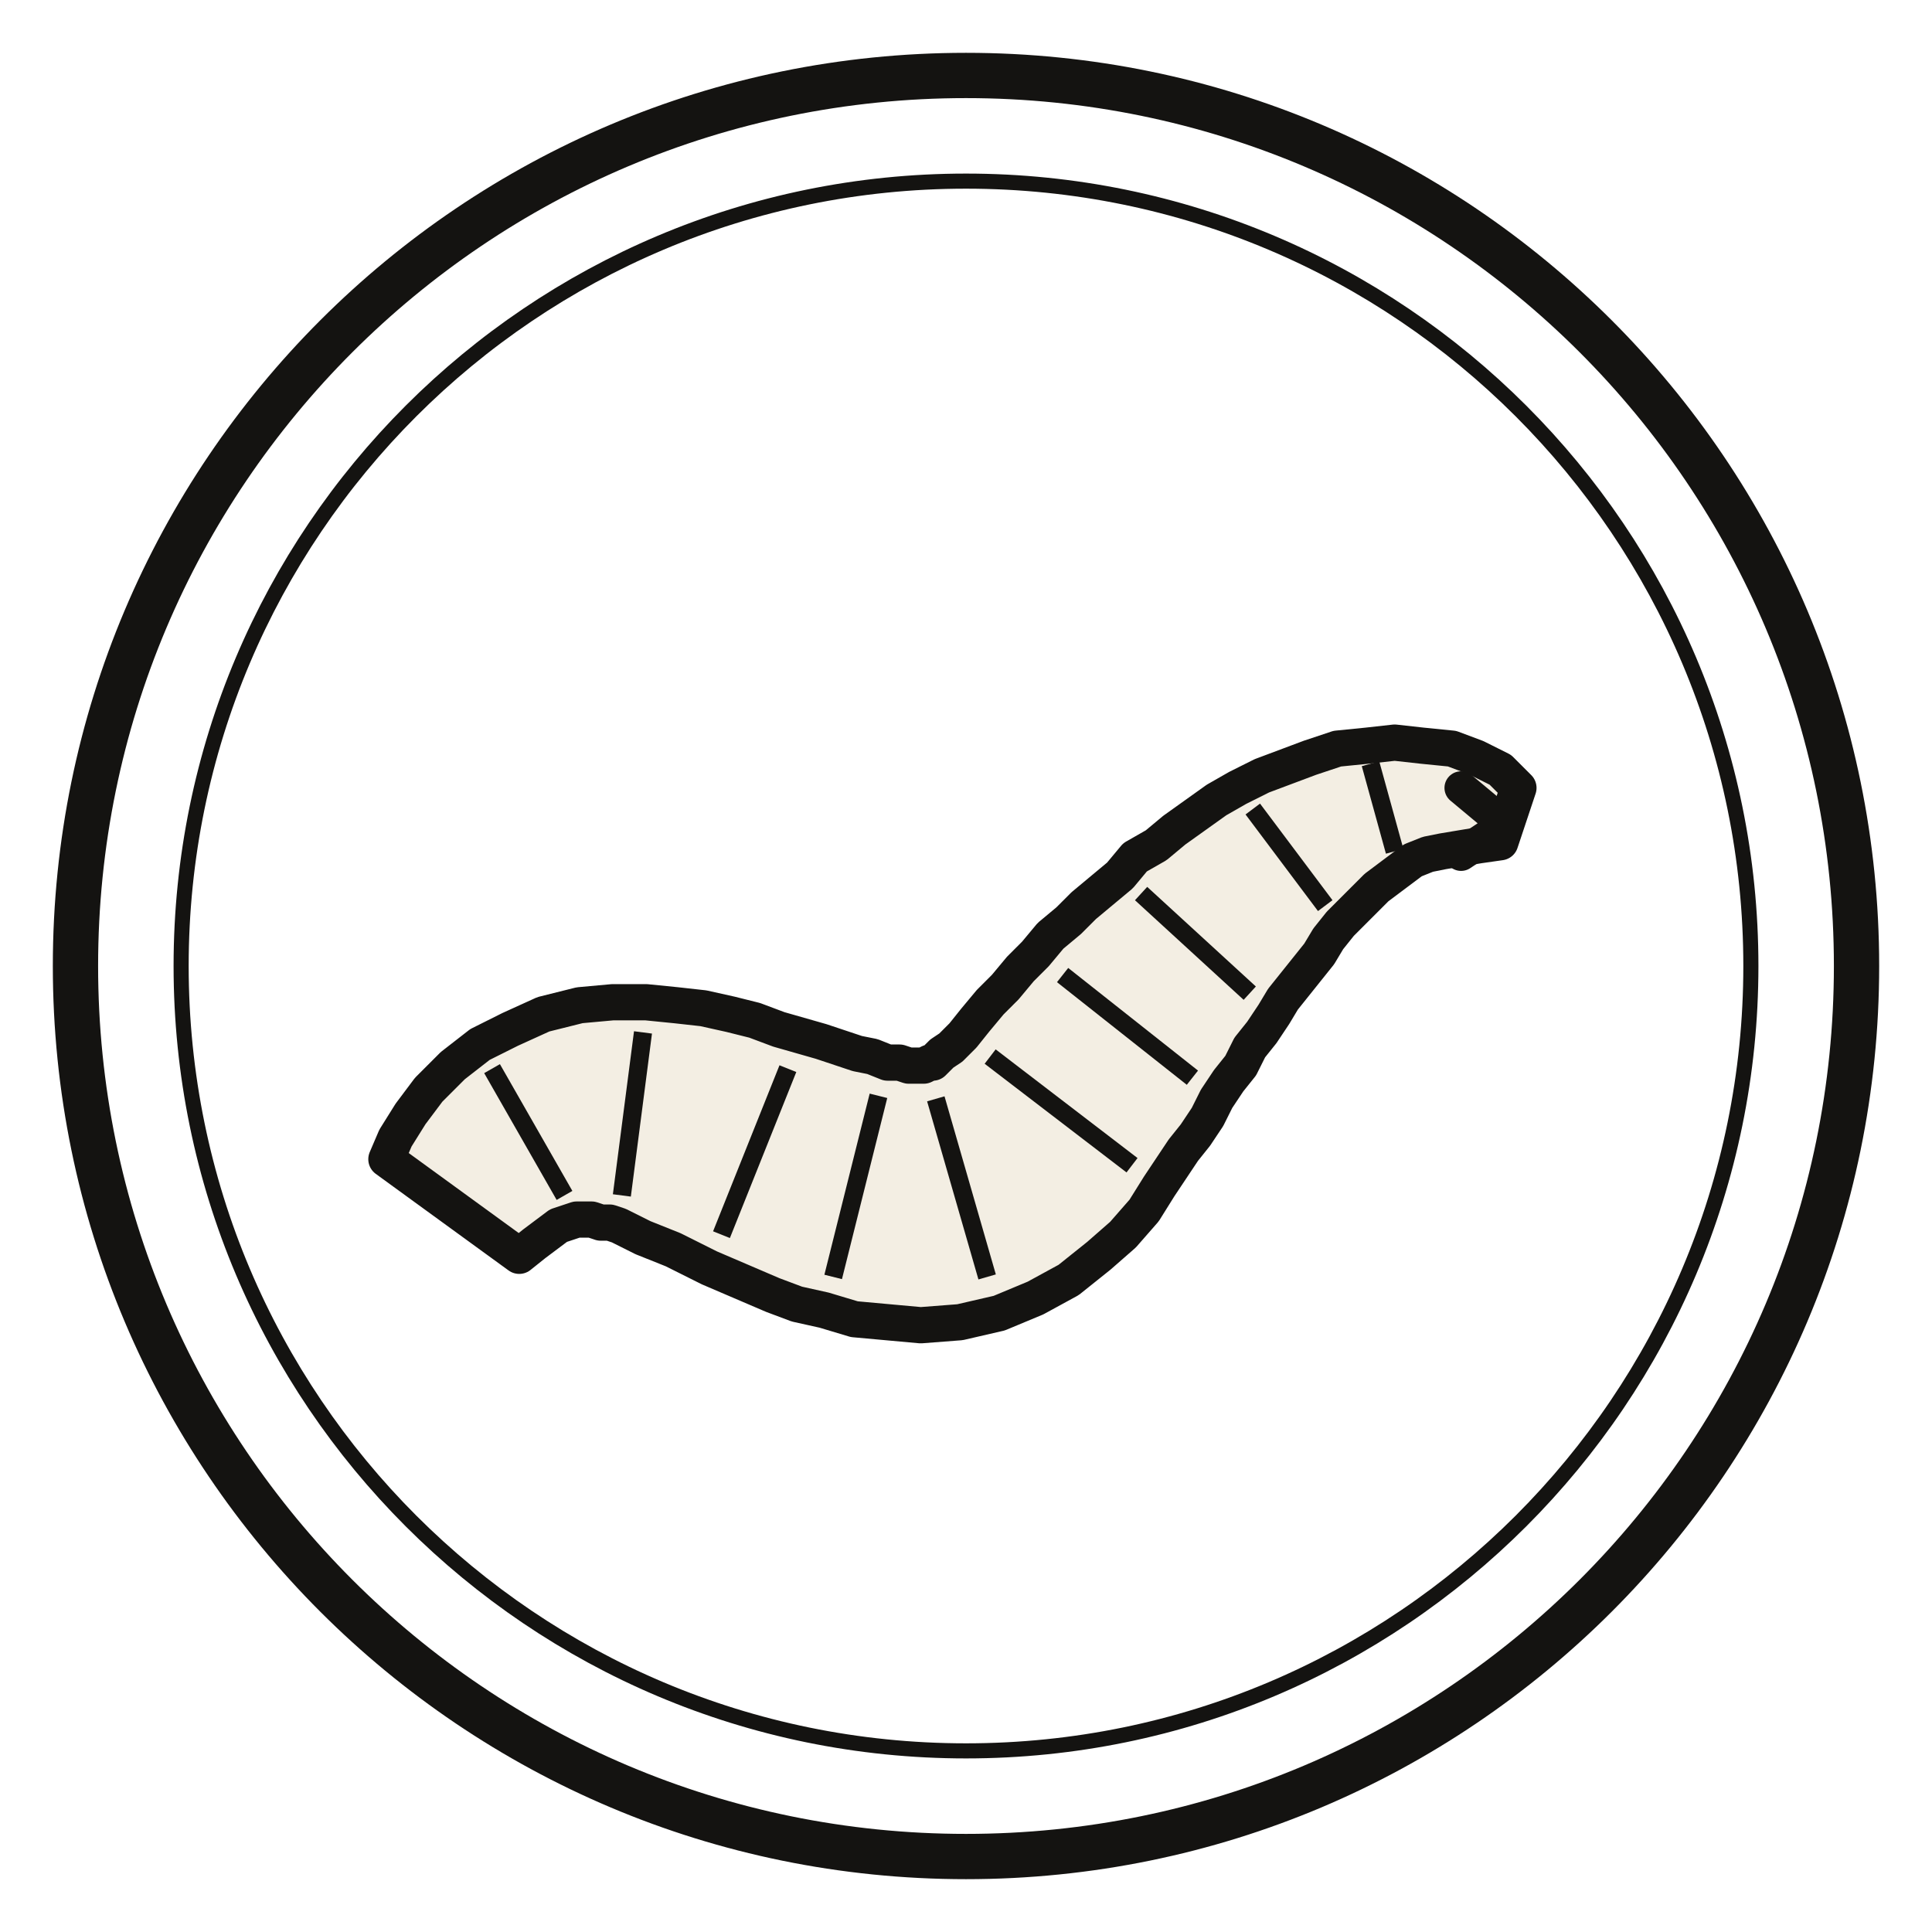
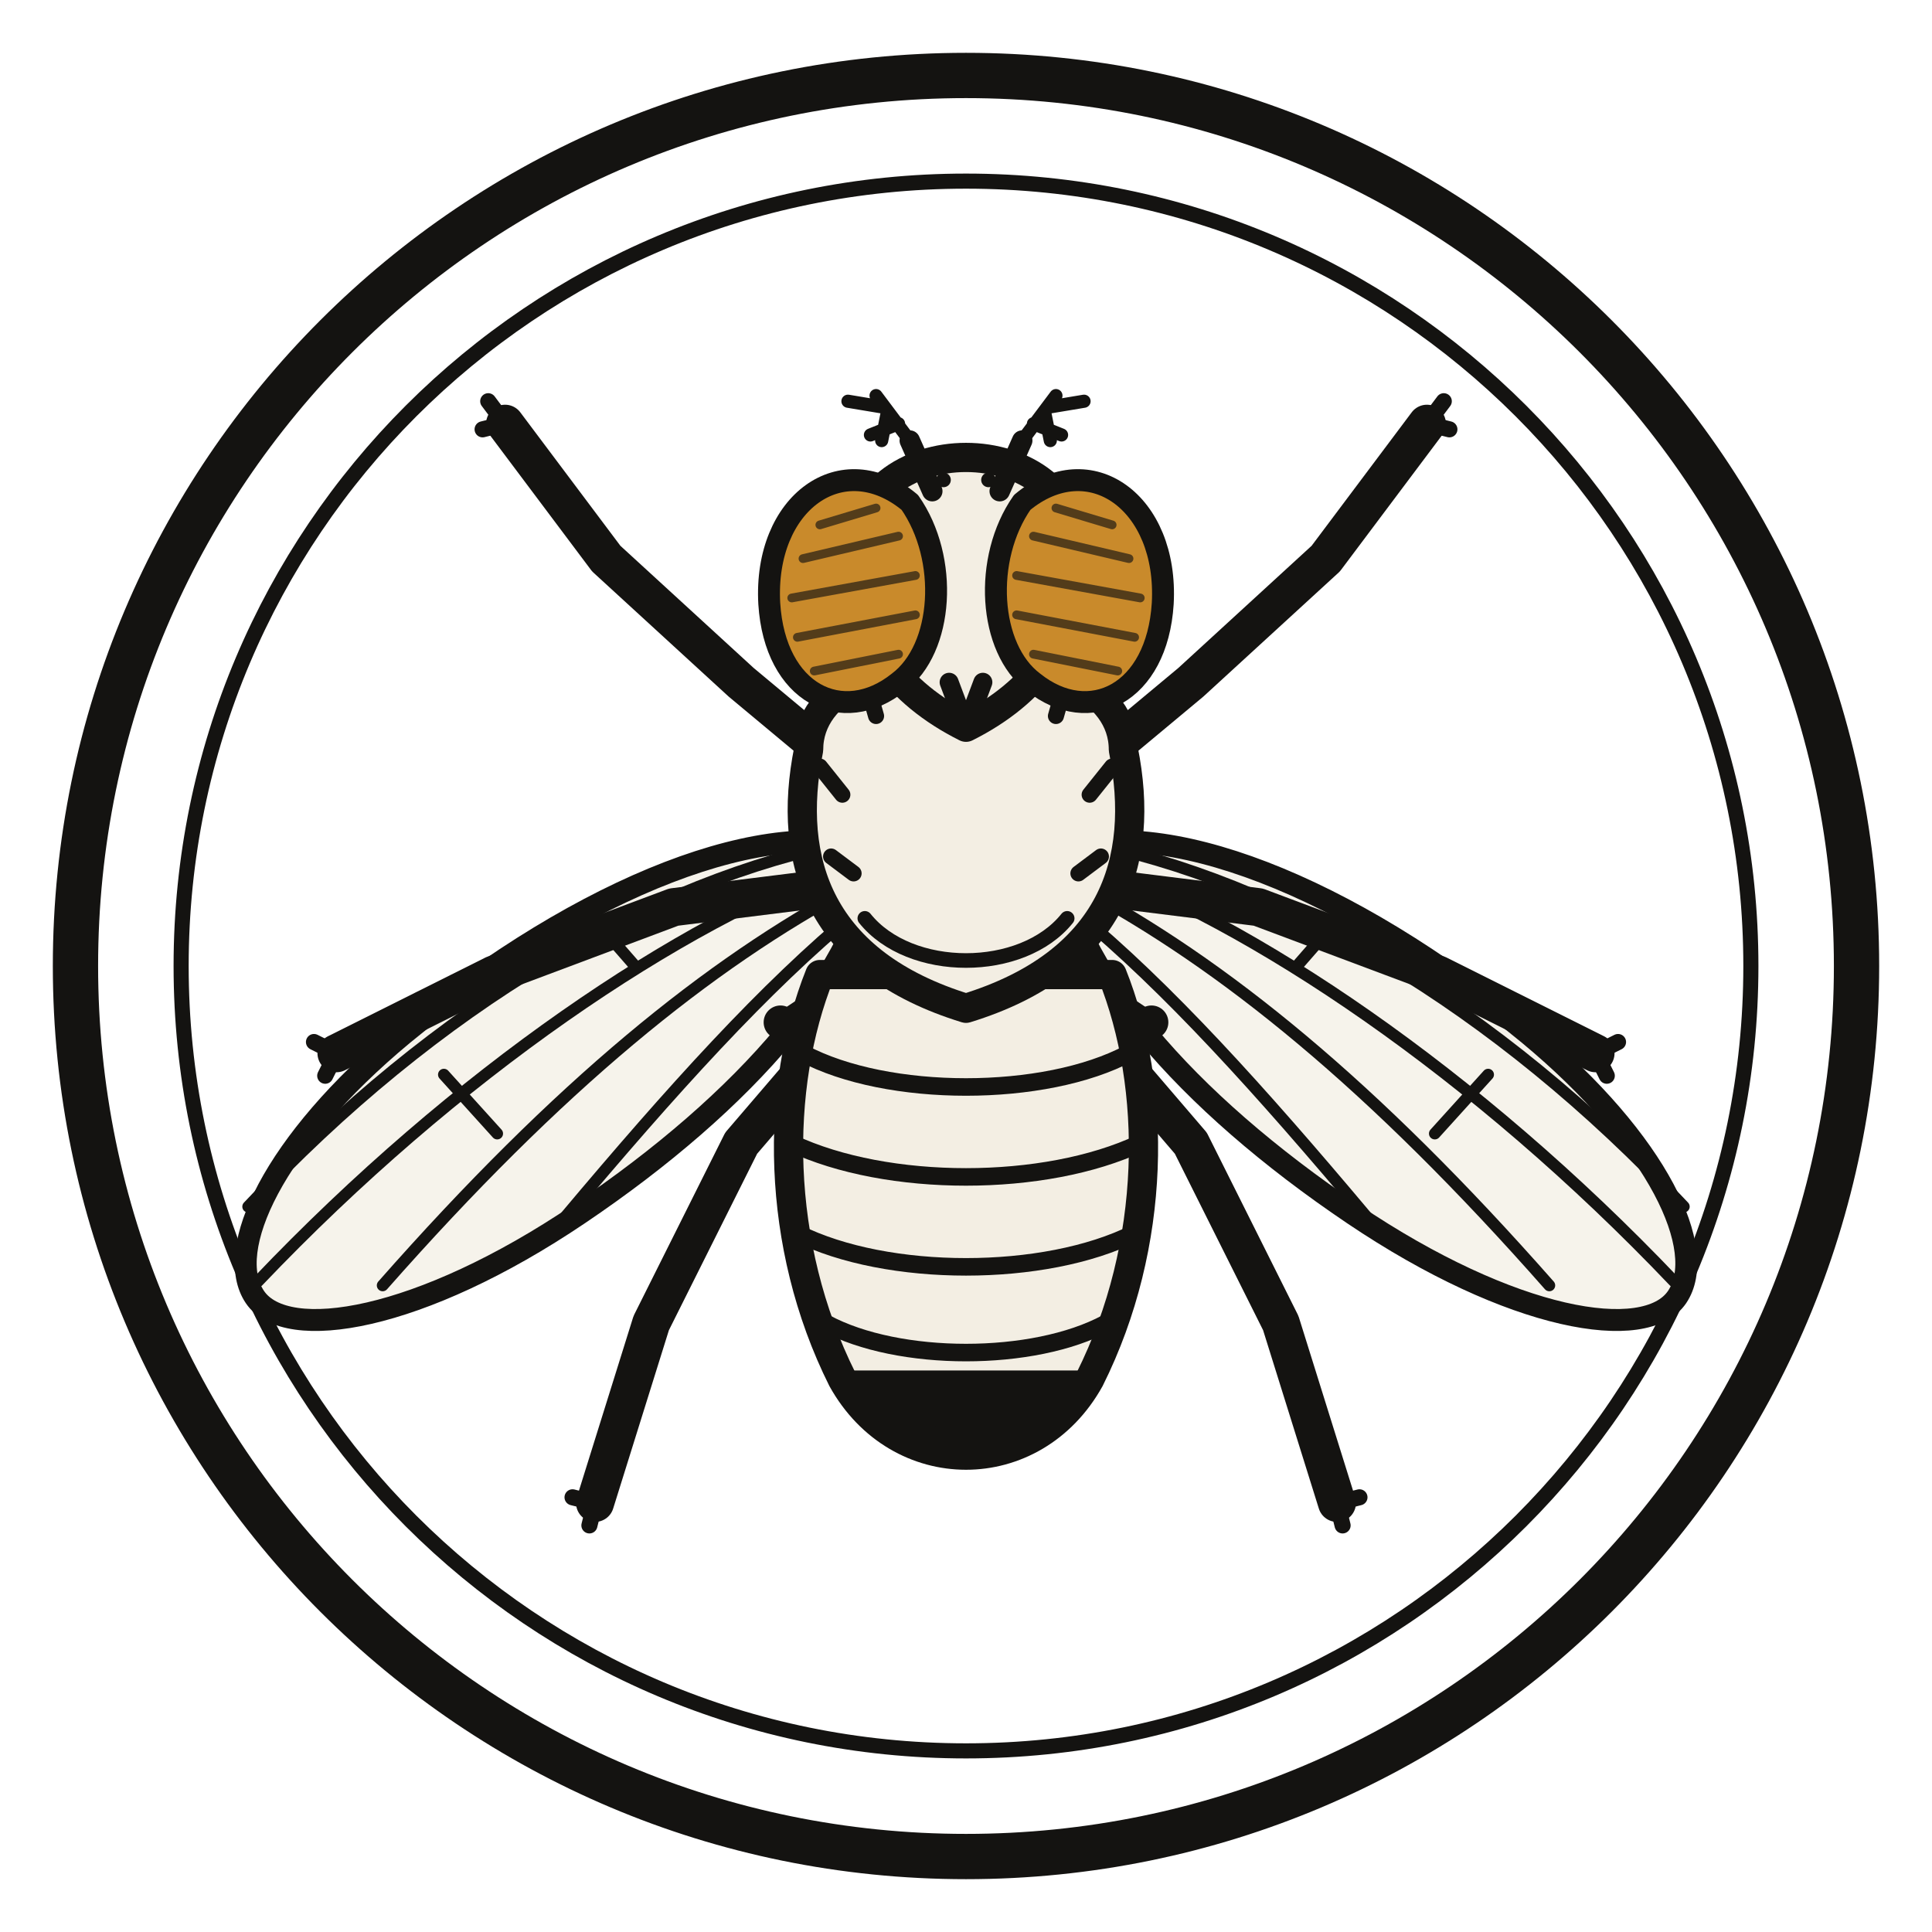
- <svg xmlns="http://www.w3.org/2000/svg" viewBox="0 0 64 64" width="64" height="64">
+ <svg xmlns="http://www.w3.org/2000/svg" xmlns:xlink="http://www.w3.org/1999/xlink" viewBox="0 0 64 64" width="64" height="64">
  <g id="m">
-     <circle cx="32" cy="32" r="29.5" fill="none" stroke="#141311" stroke-width="1.5" />
-     <circle cx="32" cy="32" r="26" fill="none" stroke="#141311" stroke-width="0.5" />
-     <path d="M17.2 41.6 L17.7 41.2 L18.1 40.9 L18.5 40.6 L18.8 40.5 L19.1 40.4 L19.4 40.4 L19.6 40.4 L19.9 40.5 L20.2 40.5 L20.5 40.6 L20.9 40.8 L21.3 41.0 L21.8 41.2 L22.3 41.4 L22.9 41.7 L23.5 42.0 L24.2 42.3 L24.9 42.6 L25.6 42.9 L26.4 43.2 L27.3 43.4 L28.3 43.7 L29.4 43.8 L30.5 43.9 L31.8 43.8 L33.1 43.5 L34.3 43.0 L35.4 42.4 L36.4 41.6 L37.2 40.9 L37.9 40.1 L38.4 39.3 L38.8 38.7 L39.2 38.1 L39.6 37.6 L40.0 37.0 L40.3 36.4 L40.7 35.8 L41.1 35.3 L41.4 34.7 L41.8 34.2 L42.2 33.6 L42.5 33.1 L42.9 32.6 L43.3 32.1 L43.7 31.6 L44.0 31.1 L44.4 30.6 L44.8 30.2 L45.2 29.8 L45.6 29.4 L46.0 29.1 L46.4 28.8 L46.8 28.5 L47.3 28.3 L47.8 28.2 L48.4 28.1 L49.0 28.0 L49.7 27.9 L50.3 26.1 L49.7 25.5 L48.9 25.1 L48.1 24.8 L47.1 24.7 L46.2 24.6 L45.3 24.7 L44.3 24.8 L43.4 25.1 L42.6 25.4 L41.8 25.7 L41.0 26.1 L40.3 26.5 L39.6 27.0 L38.9 27.5 L38.3 28.0 L37.6 28.4 L37.1 29.0 L36.5 29.5 L35.9 30.0 L35.4 30.5 L34.8 31.0 L34.3 31.6 L33.8 32.1 L33.3 32.7 L32.8 33.2 L32.3 33.8 L31.9 34.3 L31.5 34.7 L31.2 34.9 L31.0 35.1 L30.9 35.2 L30.8 35.2 L30.6 35.3 L30.5 35.3 L30.4 35.3 L30.1 35.3 L29.8 35.2 L29.4 35.2 L28.9 35.0 L28.4 34.9 L27.8 34.7 L27.2 34.5 L26.5 34.3 L25.8 34.1 L25.0 33.8 L24.2 33.6 L23.3 33.4 L22.4 33.3 L21.4 33.2 L20.3 33.2 L19.2 33.3 L18.0 33.6 L16.9 34.1 L15.9 34.6 L15.0 35.3 L14.2 36.1 L13.6 36.9 L13.1 37.7 L12.8 38.4 Z" fill="#F3EEE3" stroke="#141311" stroke-width="1.2" stroke-linejoin="round" />
-     <path d="M18.7 39.6 L16.3 35.4 M20.6 39.6 L21.3 34.2 M23.9 40.9 L26.1 35.4 M27.6 42.3 L29.1 36.3 M32.7 42.3 L31.0 36.4 M37.5 38.6 L32.8 35.0 M39.5 35.7 L35.2 32.3 M41.4 32.9 L37.8 29.6 M43.9 30.0 L41.5 26.8 M46.2 28.2 L45.4 25.3" fill="none" stroke="#141311" stroke-width="0.6" />
-     <path d="M48.4 26.1 l1.2 1.0 M48.4 28.3 l1.2 -0.8" fill="none" stroke="#141311" stroke-width="1.1" stroke-linecap="round" />
+     <circle cx="32" cy="32" r="29.5" fill="none" stroke="#141311" stroke-width="1.50" />
+     <circle cx="32" cy="32" r="26.0" fill="none" stroke="#141311" stroke-width="0.50" />
+     <g transform="translate(4.07 8.45) scale(0.1862)">
+       <defs>
+         <g id="wing" fill="none" stroke="#141311" stroke-linecap="round" stroke-linejoin="round">
+           <path d="M0 0 C 12 -16, 46 -24, 88 -20 C 118 -17, 136 -6, 136 4 C 136 14, 114 24, 80 24 C 44 24, 14 16, 0 0 Z" fill="#F3EEE3" fill-opacity="0.72" stroke-width="3.90" />
+           <path d="M3 -4 C 36 -18, 80 -21, 128 -10" stroke-width="2.08" />
+           <path d="M5 -1 C 36 -9, 84 -9, 134 2" stroke-width="2.08" />
+           <path d="M7 3 C 36 0, 70 3, 116 15" stroke-width="2.08" />
+           <path d="M9 7 C 30 9, 54 15, 82 23" stroke-width="2.08" />
+           <path d="M48 -15 L 47 -7" stroke-width="2.08" />
+           <path d="M86 -10 L 84 4" stroke-width="2.08" />
+         </g>
+         <g id="half" fill="none" stroke="#141311" stroke-linecap="round" stroke-linejoin="round">
+           <path d="M166 96 L 190 76 L 214 54 L 232 30" stroke-width="6.76" />
+           <path d="M214 54 L 232 30" stroke-width="4.16" />
+           <path d="M170 112 L 202 116 L 234 128 L 262 142" stroke-width="6.76" />
+           <path d="M234 128 L 262 142" stroke-width="4.16" />
+           <path d="M166 130 L 190 158 L 206 190 L 216 222" stroke-width="6.76" />
+           <path d="M206 190 L 216 222" stroke-width="4.16" />
+           <path d="M232 30 l 3 -4 M232 30 l 4 1 M262 142 l 4 -2 M262 142 l 2 4 M216 222 l 4 -1 M216 222 l 1 4" stroke-width="2.86" />
+           <path d="M170 128 l 12 8" stroke-width="3.64" />
+           <circle cx="183" cy="136.5" r="3" fill="#141311" stroke="none" />
+         </g>
+         <g id="front" fill="none" stroke="#141311" stroke-linecap="round" stroke-linejoin="round">
+           <path d="M156 42 l 4 -9" stroke-width="3.64" />
+           <path d="M160 33 l 6 -8 M162 30 l 5 2 M164 28 l 1 5 M165 27 l 6 -1" stroke-width="2.34" />
+           <path d="M160 44 C 172 34, 186 44, 185 62 C 184 78, 172 84, 162 76 C 154 70, 153 54, 160 44 Z" fill="#C98A2B" stroke-width="3.90" />
+           <path d="M162 50 l 17 4 M159 57 l 22 4 M159 64 l 21 4 M162 71 l 15 3 M166 45 l 10 3" stroke-width="1.56" stroke-opacity="0.65" />
+         </g>
+       </defs>
+       <use xlink:href="#wing" transform="translate(166 106) rotate(34)" />
+       <use xlink:href="#wing" transform="translate(134 106) scale(-1 1) rotate(34)" />
+       <use xlink:href="#half" />
+       <use xlink:href="#half" transform="translate(300 0) scale(-1 1)" />
+       <g fill="#F3EEE3" stroke="#141311" stroke-width="5.20" stroke-linejoin="round" stroke-linecap="round">
+         <path d="M124 128 C 116 148, 116 176, 128 200 C 138 218, 162 218, 172 200 C 184 176, 184 148, 176 128 Z" />
+         <path d="M121 142 C 136 150, 164 150, 179 142" stroke-width="3.12" />
+         <path d="M119 158 C 136 166, 164 166, 181 158" stroke-width="3.12" />
+         <path d="M120 174 C 136 182, 164 182, 180 174" stroke-width="3.12" />
+         <path d="M125 190 C 138 197, 162 197, 175 190" stroke-width="3.12" />
+         <path d="M129 200 C 138 214, 162 214, 171 200 Z" fill="#141311" stroke-width="3.12" />
+         <path d="M122 88 C 122 66, 178 66, 178 88 C 182 108, 176 126, 150 134 C 124 126, 118 108, 122 88 Z" />
+         <path d="M132 118 C 140 128, 160 128, 168 118" stroke-width="2.60" />
+         <path d="M134 82 l -2 -7 M166 82 l 2 -7 M128 96 l -4 -5 M172 96 l 4 -5 M130 110 l -4 -3 M170 110 l 4 -3 M142 74 l -1 -6 M158 74 l 1 -6" fill="none" stroke-width="2.86" />
+         <path d="M130 54 C 130 30, 170 30, 170 54 C 170 68, 162 78, 150 84 C 138 78, 130 68, 130 54 Z" />
+         <circle cx="150" cy="36" r="1.6" fill="#141311" stroke="none" />
+         <circle cx="146" cy="40" r="1.3" fill="#141311" stroke="none" />
+         <circle cx="154" cy="40" r="1.3" fill="#141311" stroke="none" />
+         <path d="M147 76 l 3 8 l 3 -8" fill="none" stroke-width="3.38" />
+       </g>
+       <use xlink:href="#front" />
+       <use xlink:href="#front" transform="translate(300 0) scale(-1 1)" />
+     </g>
  </g>
</svg>
